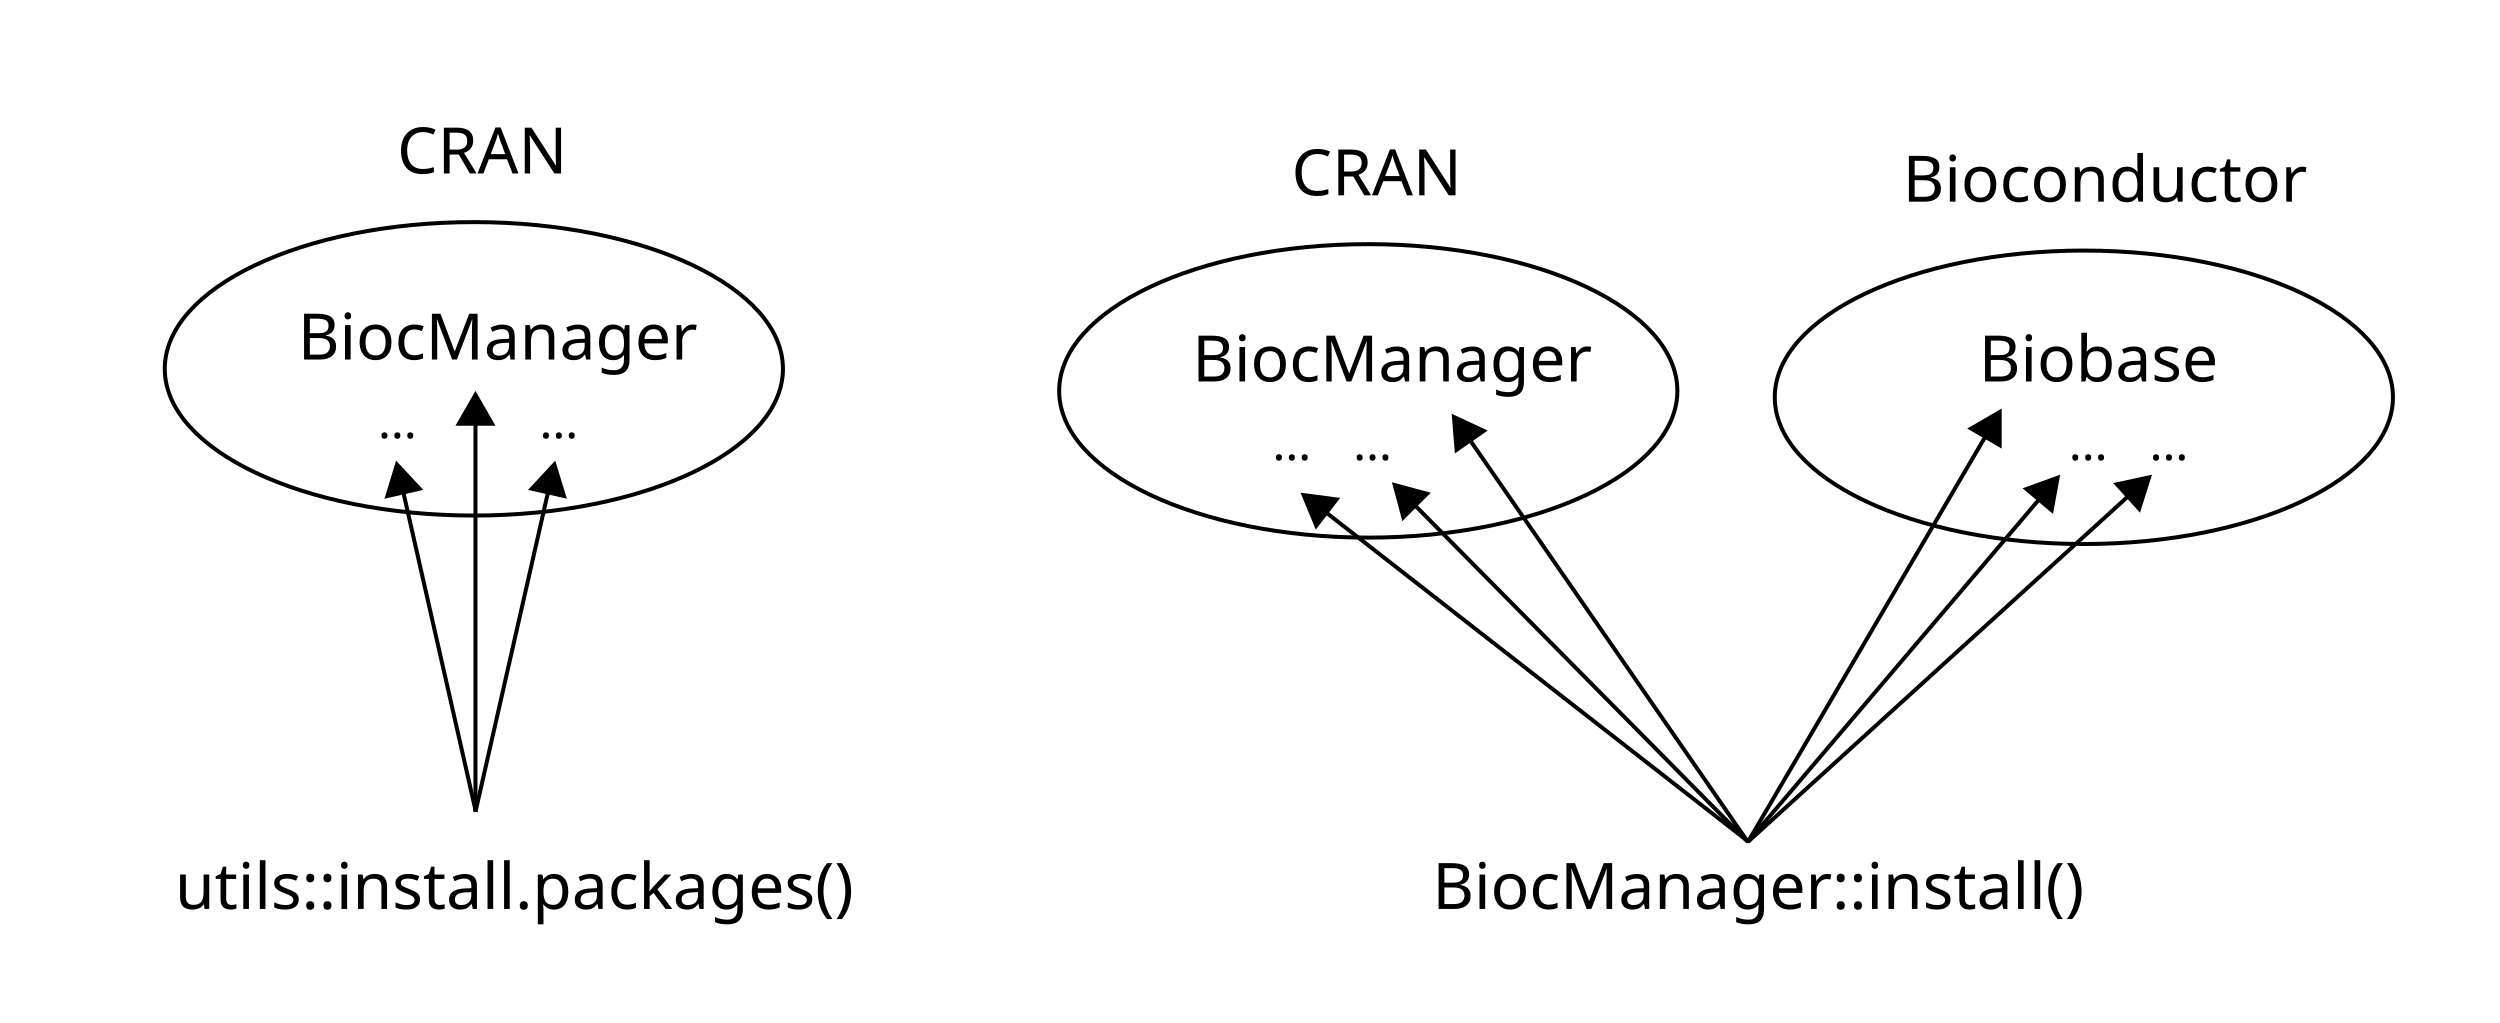
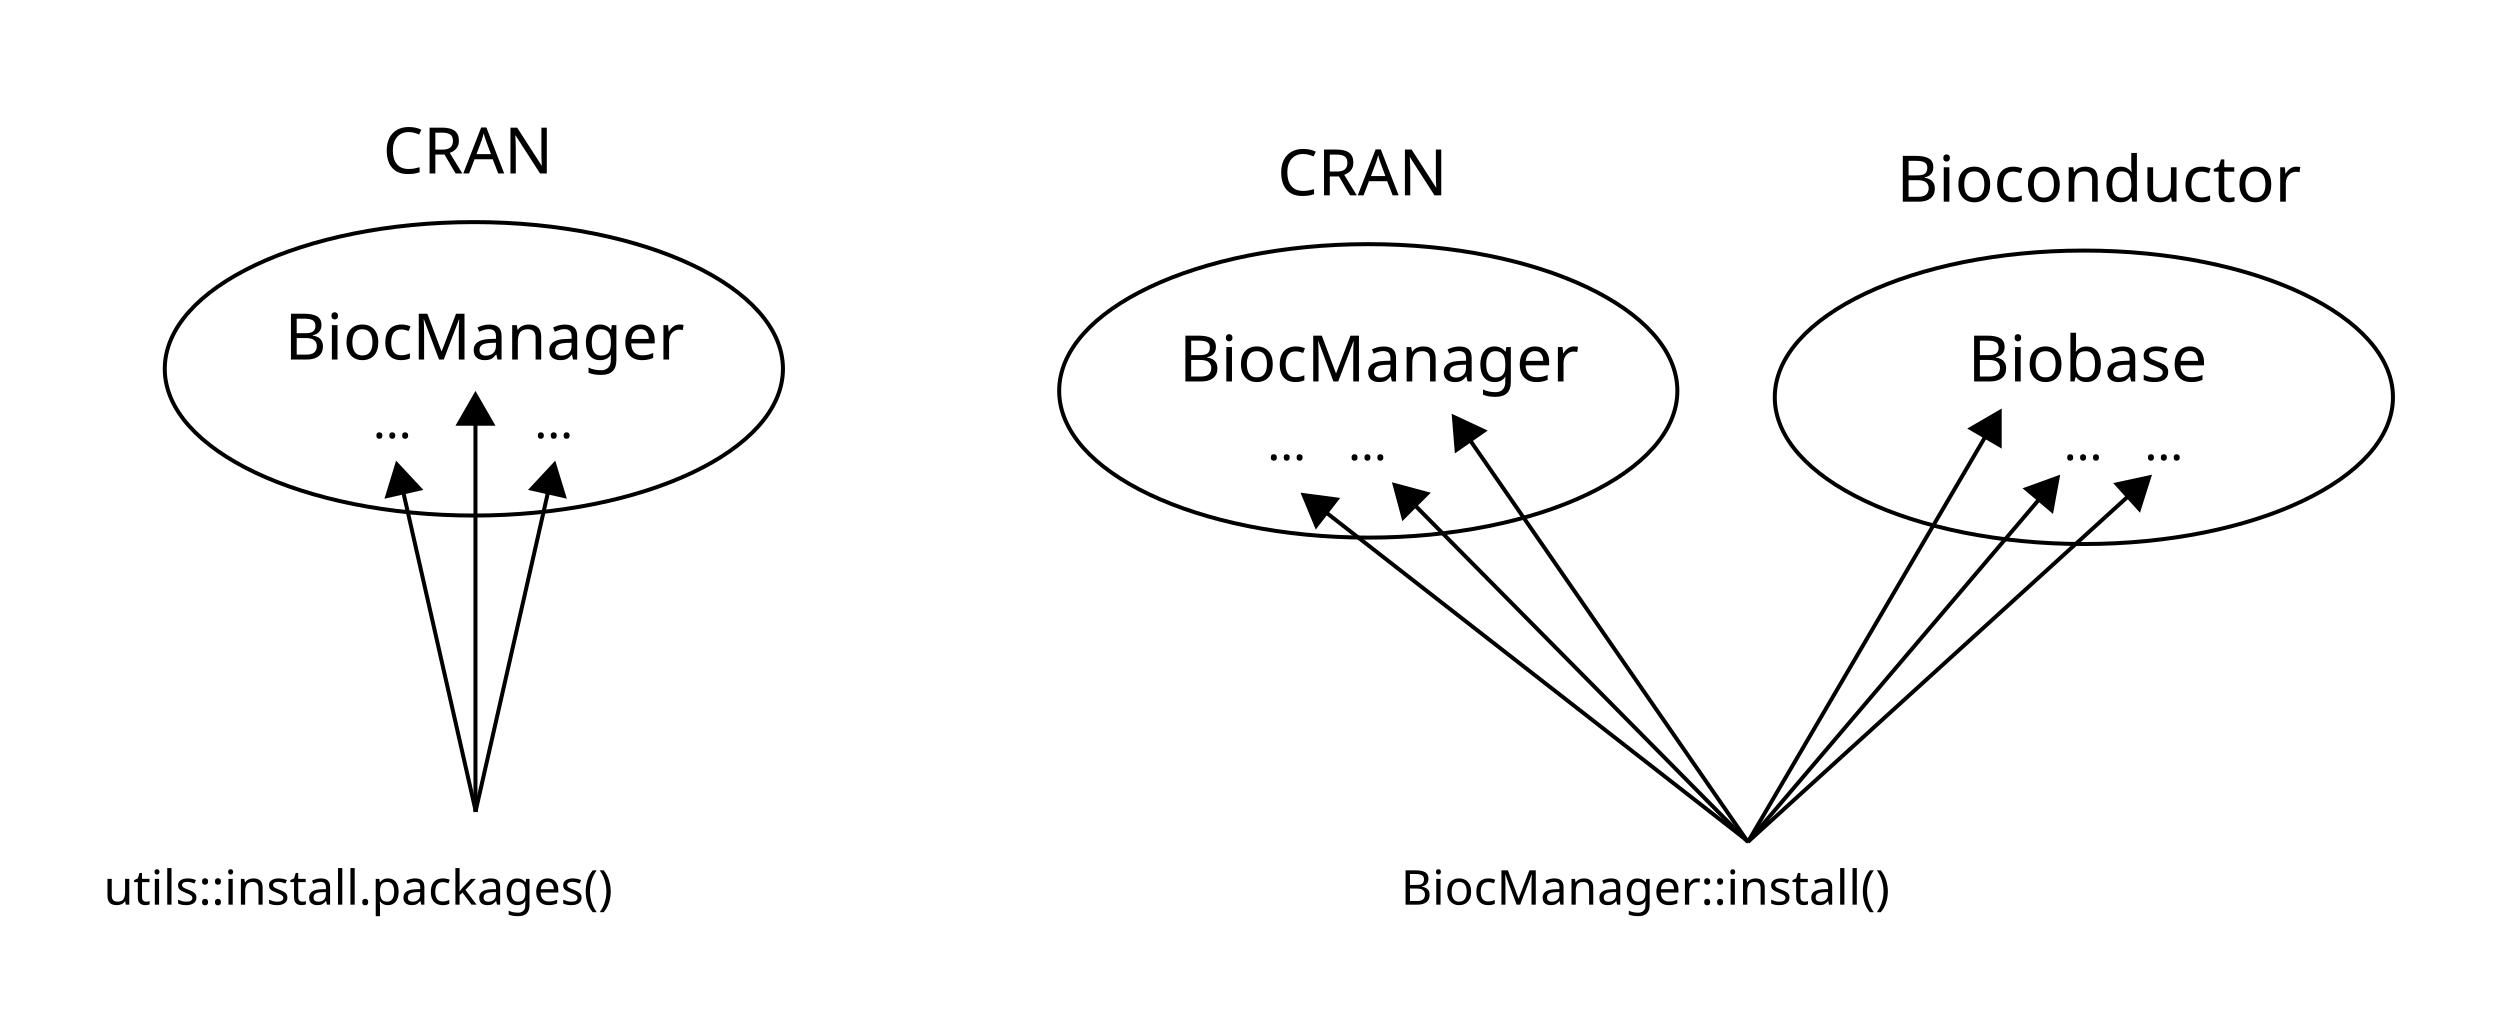
<svg xmlns="http://www.w3.org/2000/svg" version="1.1" id="Layer_1" x="0px" y="0px" viewBox="0 0 623.6 255.1" style="enable-background:new 0 0 623.6 255.1;" xml:space="preserve">
  <style type="text/css">
	.st0{fill:none;}
- 	.st1{font-family:'MyriadPro-Regular';}
- 	.st2{font-size:16px;}
- 	.st3{fill:none;stroke:#000000;stroke-miterlimit:10;}
- 	.st4{font-size:12px;}
+ 	.st1{font-family:'FiraCode-Regular';}
+ 	.st2{font-size:12px;}
+ 	.st3{font-family:'ArialMT';}
+ 	.st4{font-size:16px;}
+ 	.st5{fill:none;stroke:#000000;stroke-miterlimit:10;}
</style>
-   <rect x="35.2" y="213.1" class="st0" width="166" height="15.8" />
-   <text transform="matrix(1 0 0 1 43.6597 226.7276)" class="st1 st2">utils::install.packages()</text>
-   <text transform="matrix(1 0 0 1 99.0589 43.261)" class="st1 st2">CRAN</text>
+   <rect x="11.8" y="213.1" class="st0" width="212.8" height="15.8" />
+   <text transform="matrix(1 0 0 1 25.8567 225.6563)" class="st1 st2">utils::install.packages()</text>
+   <text transform="matrix(1 0 0 1 95.4944 43.261)" class="st3 st4">CRAN</text>
  <g>
    <g>
-       <line class="st3" x1="118.6" y1="202.5" x2="118.6" y2="104.7" />
+       <line class="st5" x1="118.6" y1="202.5" x2="118.6" y2="104.7" />
      <g>
        <polygon points="123.6,106.2 118.6,97.5 113.6,106.2    " />
      </g>
    </g>
  </g>
  <g>
    <g>
-       <line class="st3" x1="118.6" y1="202.5" x2="136.9" y2="121.9" />
+       <line class="st5" x1="118.6" y1="202.5" x2="136.9" y2="121.9" />
      <g>
        <polygon points="141.4,124.4 138.5,114.9 131.7,122.2    " />
      </g>
    </g>
  </g>
  <g>
    <g>
-       <line class="st3" x1="118.7" y1="202.5" x2="100.4" y2="121.9" />
+       <line class="st5" x1="118.7" y1="202.5" x2="100.4" y2="121.9" />
      <g>
        <polygon points="105.6,122.2 98.8,114.9 95.9,124.4    " />
      </g>
    </g>
  </g>
-   <text transform="matrix(1 0 0 1 74.2992 89.6788)" class="st1 st2">BiocManager</text>
-   <text transform="matrix(1 0 0 1 134.5753 109.2844)" class="st1 st4">...</text>
-   <text transform="matrix(1 0 0 1 94.2976 109.2839)" class="st1 st4">...</text>
-   <ellipse class="st3" cx="118.2" cy="92" rx="77.1" ry="36.6" />
-   <rect x="354.6" y="213.1" class="st0" width="148.3" height="15.8" />
-   <text transform="matrix(1 0 0 1 357.2952 226.7276)" class="st1 st2">BiocManager::install()</text>
-   <text transform="matrix(1 0 0 1 322.1712 48.7297)" class="st1 st2">CRAN</text>
-   <text transform="matrix(1 0 0 1 297.4118 95.1475)" class="st1 st2">BiocManager</text>
-   <text transform="matrix(1 0 0 1 337.546 114.7535)" class="st1 st4">...</text>
-   <text transform="matrix(1 0 0 1 317.4102 114.7525)" class="st1 st4">...</text>
-   <ellipse class="st3" cx="341.3" cy="97.5" rx="77.1" ry="36.6" />
-   <text transform="matrix(1 0 0 1 474.6098 50.3058)" class="st1 st2">Bioconductor</text>
-   <text transform="matrix(1 0 0 1 493.6023 95.1473)" class="st1 st2">Biobase</text>
-   <text transform="matrix(1 0 0 1 516.0563 114.7537)" class="st1 st4">...</text>
-   <text transform="matrix(1 0 0 1 536.1983 114.7542)" class="st1 st4">...</text>
-   <ellipse class="st3" cx="519.8" cy="99.1" rx="77.1" ry="36.6" />
+   <text transform="matrix(1 0 0 1 71.0257 89.6788)" class="st3 st4">BiocManager</text>
+   <text transform="matrix(1 0 0 1 133.2999 109.2844)" class="st3 st2">...</text>
+   <text transform="matrix(1 0 0 1 93.0222 109.2839)" class="st3 st2">...</text>
+   <ellipse class="st5" cx="118.2" cy="92" rx="77.1" ry="36.6" />
+   <rect x="341.4" y="213.1" class="st0" width="178.5" height="15.8" />
+   <text transform="matrix(1 0 0 1 349.45 225.6563)" class="st1 st2">BiocManager::install()</text>
+   <text transform="matrix(1 0 0 1 318.6068 48.7297)" class="st3 st4">CRAN</text>
+   <text transform="matrix(1 0 0 1 294.1383 95.1475)" class="st3 st4">BiocManager</text>
+   <text transform="matrix(1 0 0 1 336.2706 114.7535)" class="st3 st2">...</text>
+   <text transform="matrix(1 0 0 1 316.1348 114.7525)" class="st3 st2">...</text>
+   <ellipse class="st5" cx="341.3" cy="97.5" rx="77.1" ry="36.6" />
+   <text transform="matrix(1 0 0 1 473.0902 50.3058)" class="st3 st4">Bioconductor</text>
+   <text transform="matrix(1 0 0 1 490.8757 95.1473)" class="st3 st4">Biobase</text>
+   <text transform="matrix(1 0 0 1 514.7809 114.7537)" class="st3 st2">...</text>
+   <text transform="matrix(1 0 0 1 534.9229 114.7542)" class="st3 st2">...</text>
+   <ellipse class="st5" cx="519.8" cy="99.1" rx="77.1" ry="36.6" />
  <g>
    <g>
-       <line class="st3" x1="436" y1="210" x2="352.3" y2="125.4" />
+       <line class="st5" x1="436" y1="210" x2="352.3" y2="125.4" />
      <g>
        <polygon points="356.9,122.9 347.2,120.3 349.8,130    " />
      </g>
    </g>
  </g>
  <g>
    <g>
-       <line class="st3" x1="436" y1="210" x2="366.2" y2="109.1" />
+       <line class="st5" x1="436" y1="210" x2="366.2" y2="109.1" />
      <g>
        <polygon points="371.1,107.4 362.1,103.2 362.9,113.1    " />
      </g>
    </g>
  </g>
  <g>
    <g>
-       <line class="st3" x1="436.2" y1="210" x2="330.1" y2="127.3" />
+       <line class="st5" x1="436.2" y1="210" x2="330.1" y2="127.3" />
      <g>
        <polygon points="334.3,124.2 324.4,122.9 328.2,132.1    " />
      </g>
    </g>
  </g>
  <g>
    <g>
-       <line class="st3" x1="436" y1="210" x2="495.7" y2="108.1" />
+       <line class="st5" x1="436" y1="210" x2="495.7" y2="108.1" />
      <g>
        <polygon points="499.3,111.9 499.3,101.9 490.7,106.9    " />
      </g>
    </g>
  </g>
  <g>
    <g>
-       <line class="st3" x1="436" y1="210" x2="531.5" y2="123.2" />
+       <line class="st5" x1="436" y1="210" x2="531.5" y2="123.2" />
      <g>
        <polygon points="533.8,127.9 536.8,118.4 527.1,120.5    " />
      </g>
    </g>
  </g>
  <g>
    <g>
-       <line class="st3" x1="436" y1="210" x2="509.2" y2="123.9" />
+       <line class="st5" x1="436" y1="210" x2="509.2" y2="123.9" />
      <g>
        <polygon points="512.1,128.2 513.9,118.4 504.5,121.8    " />
      </g>
    </g>
  </g>
</svg>
